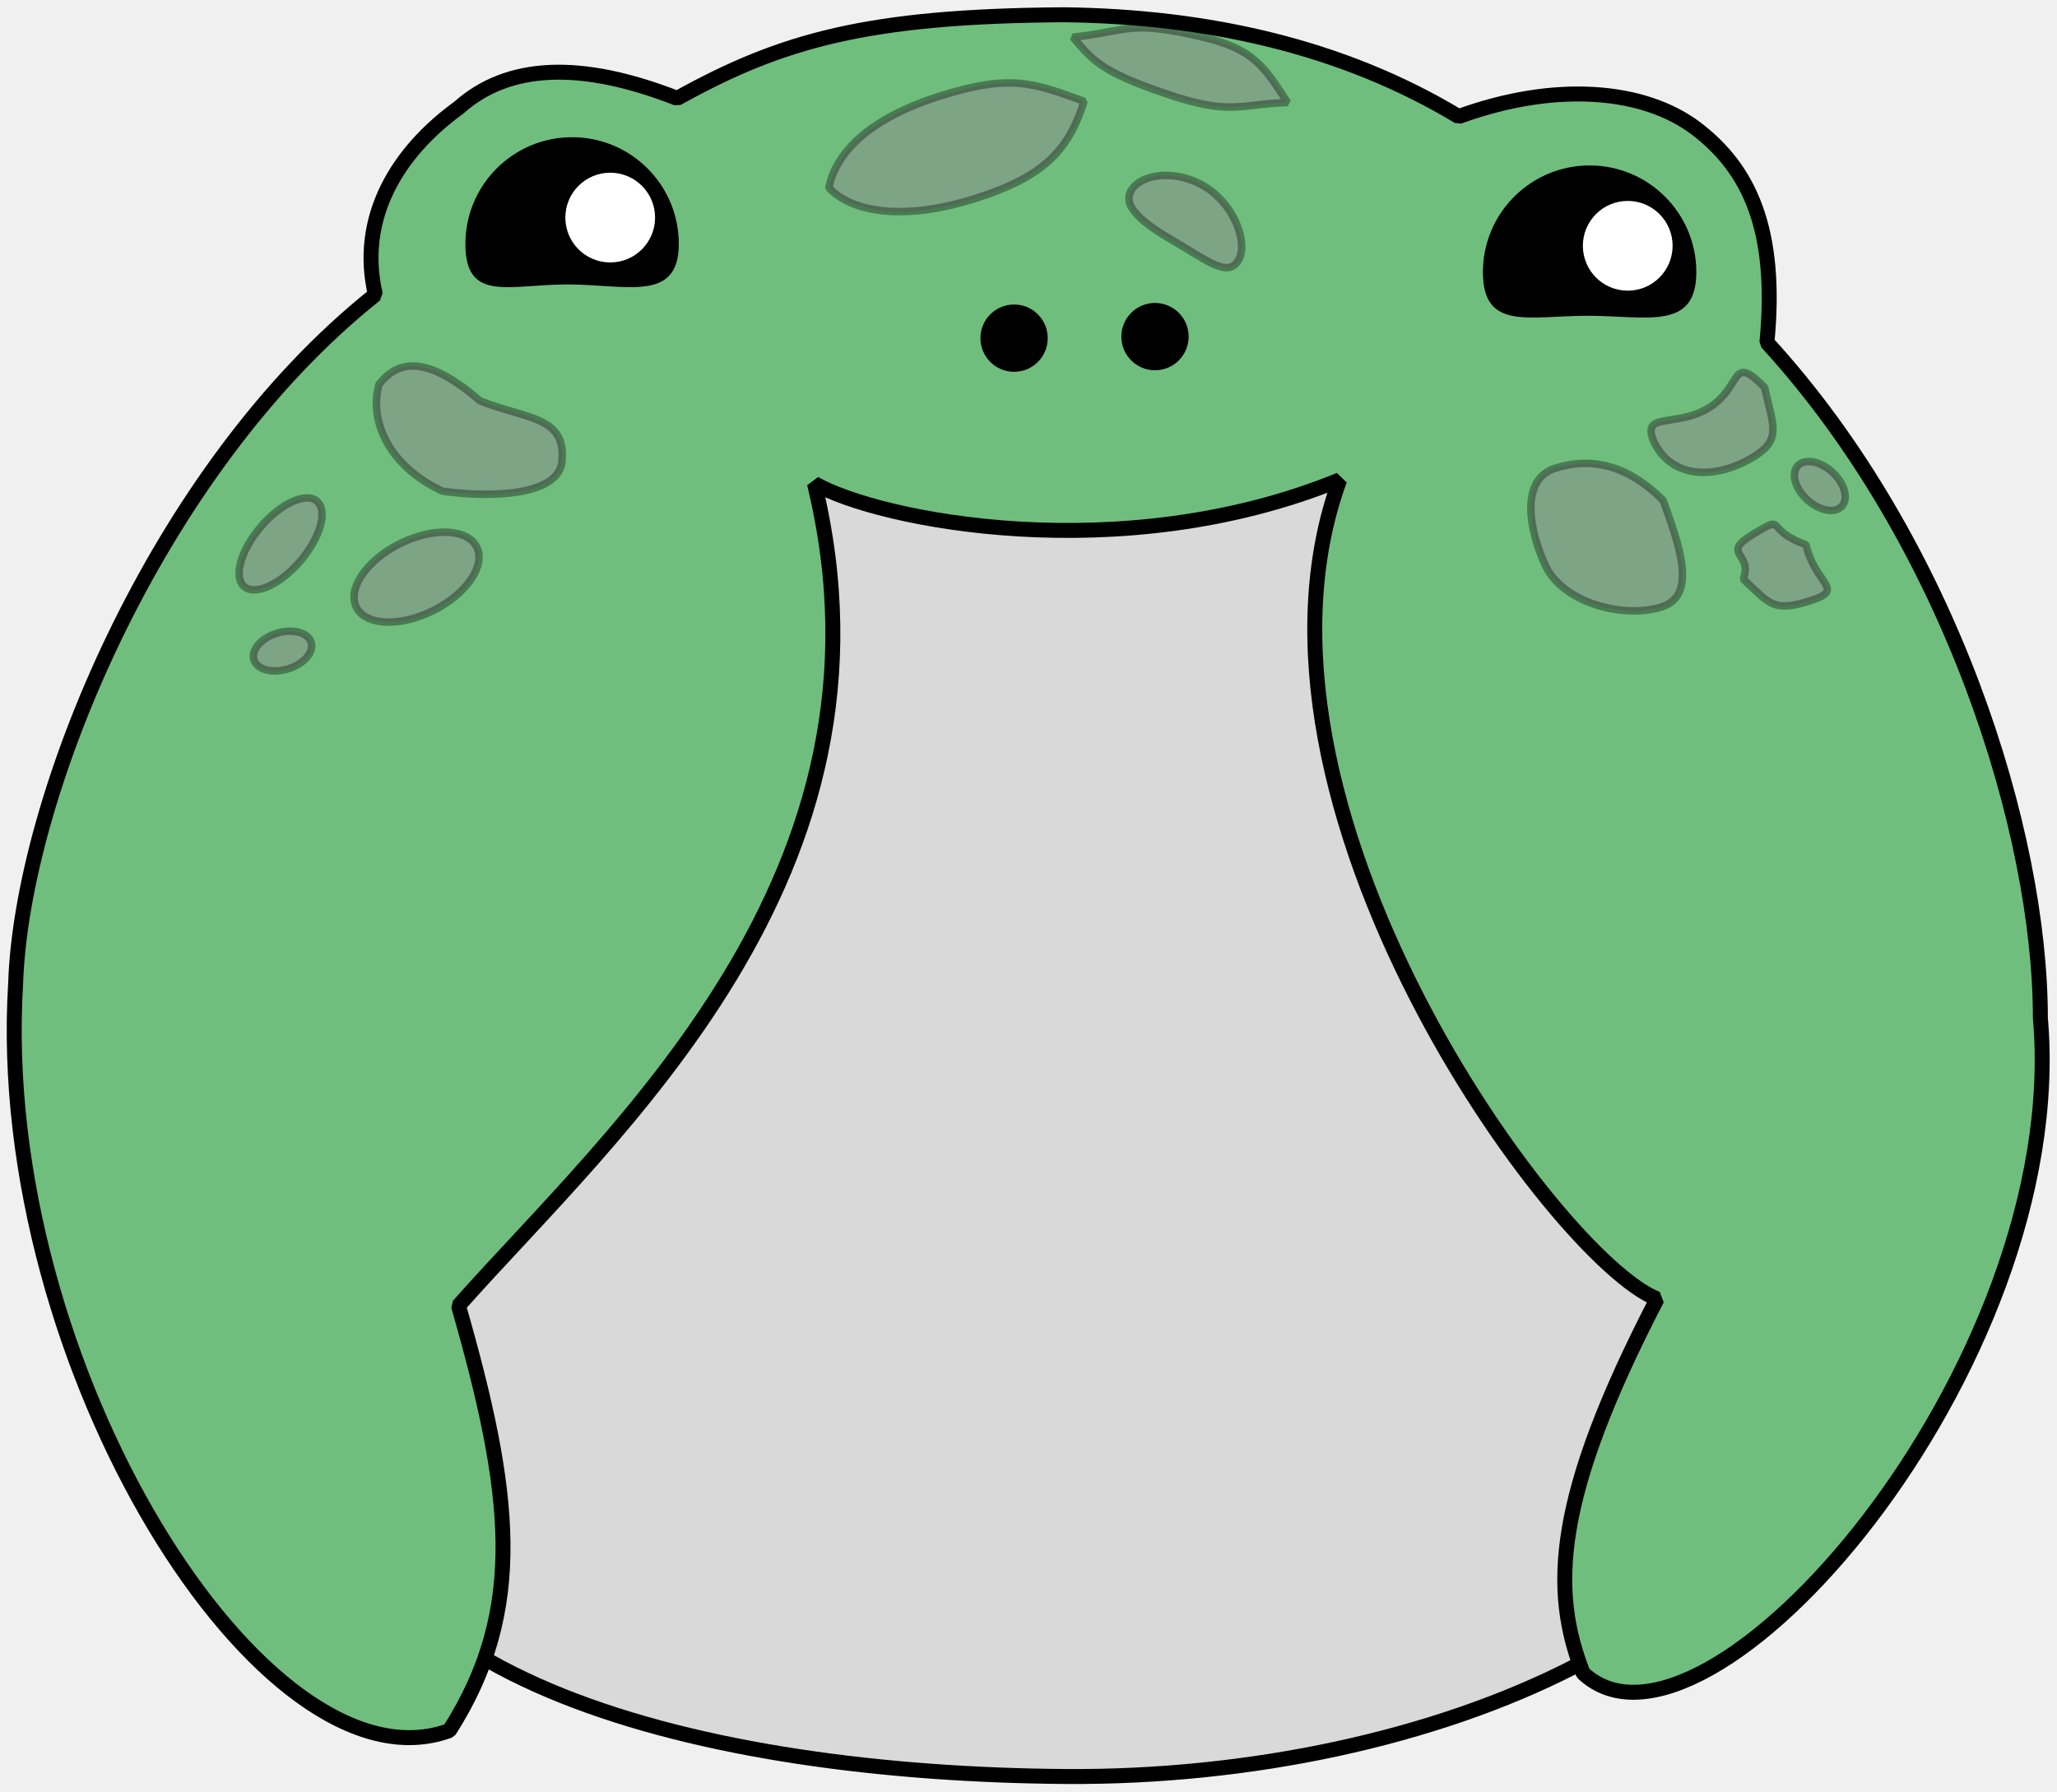
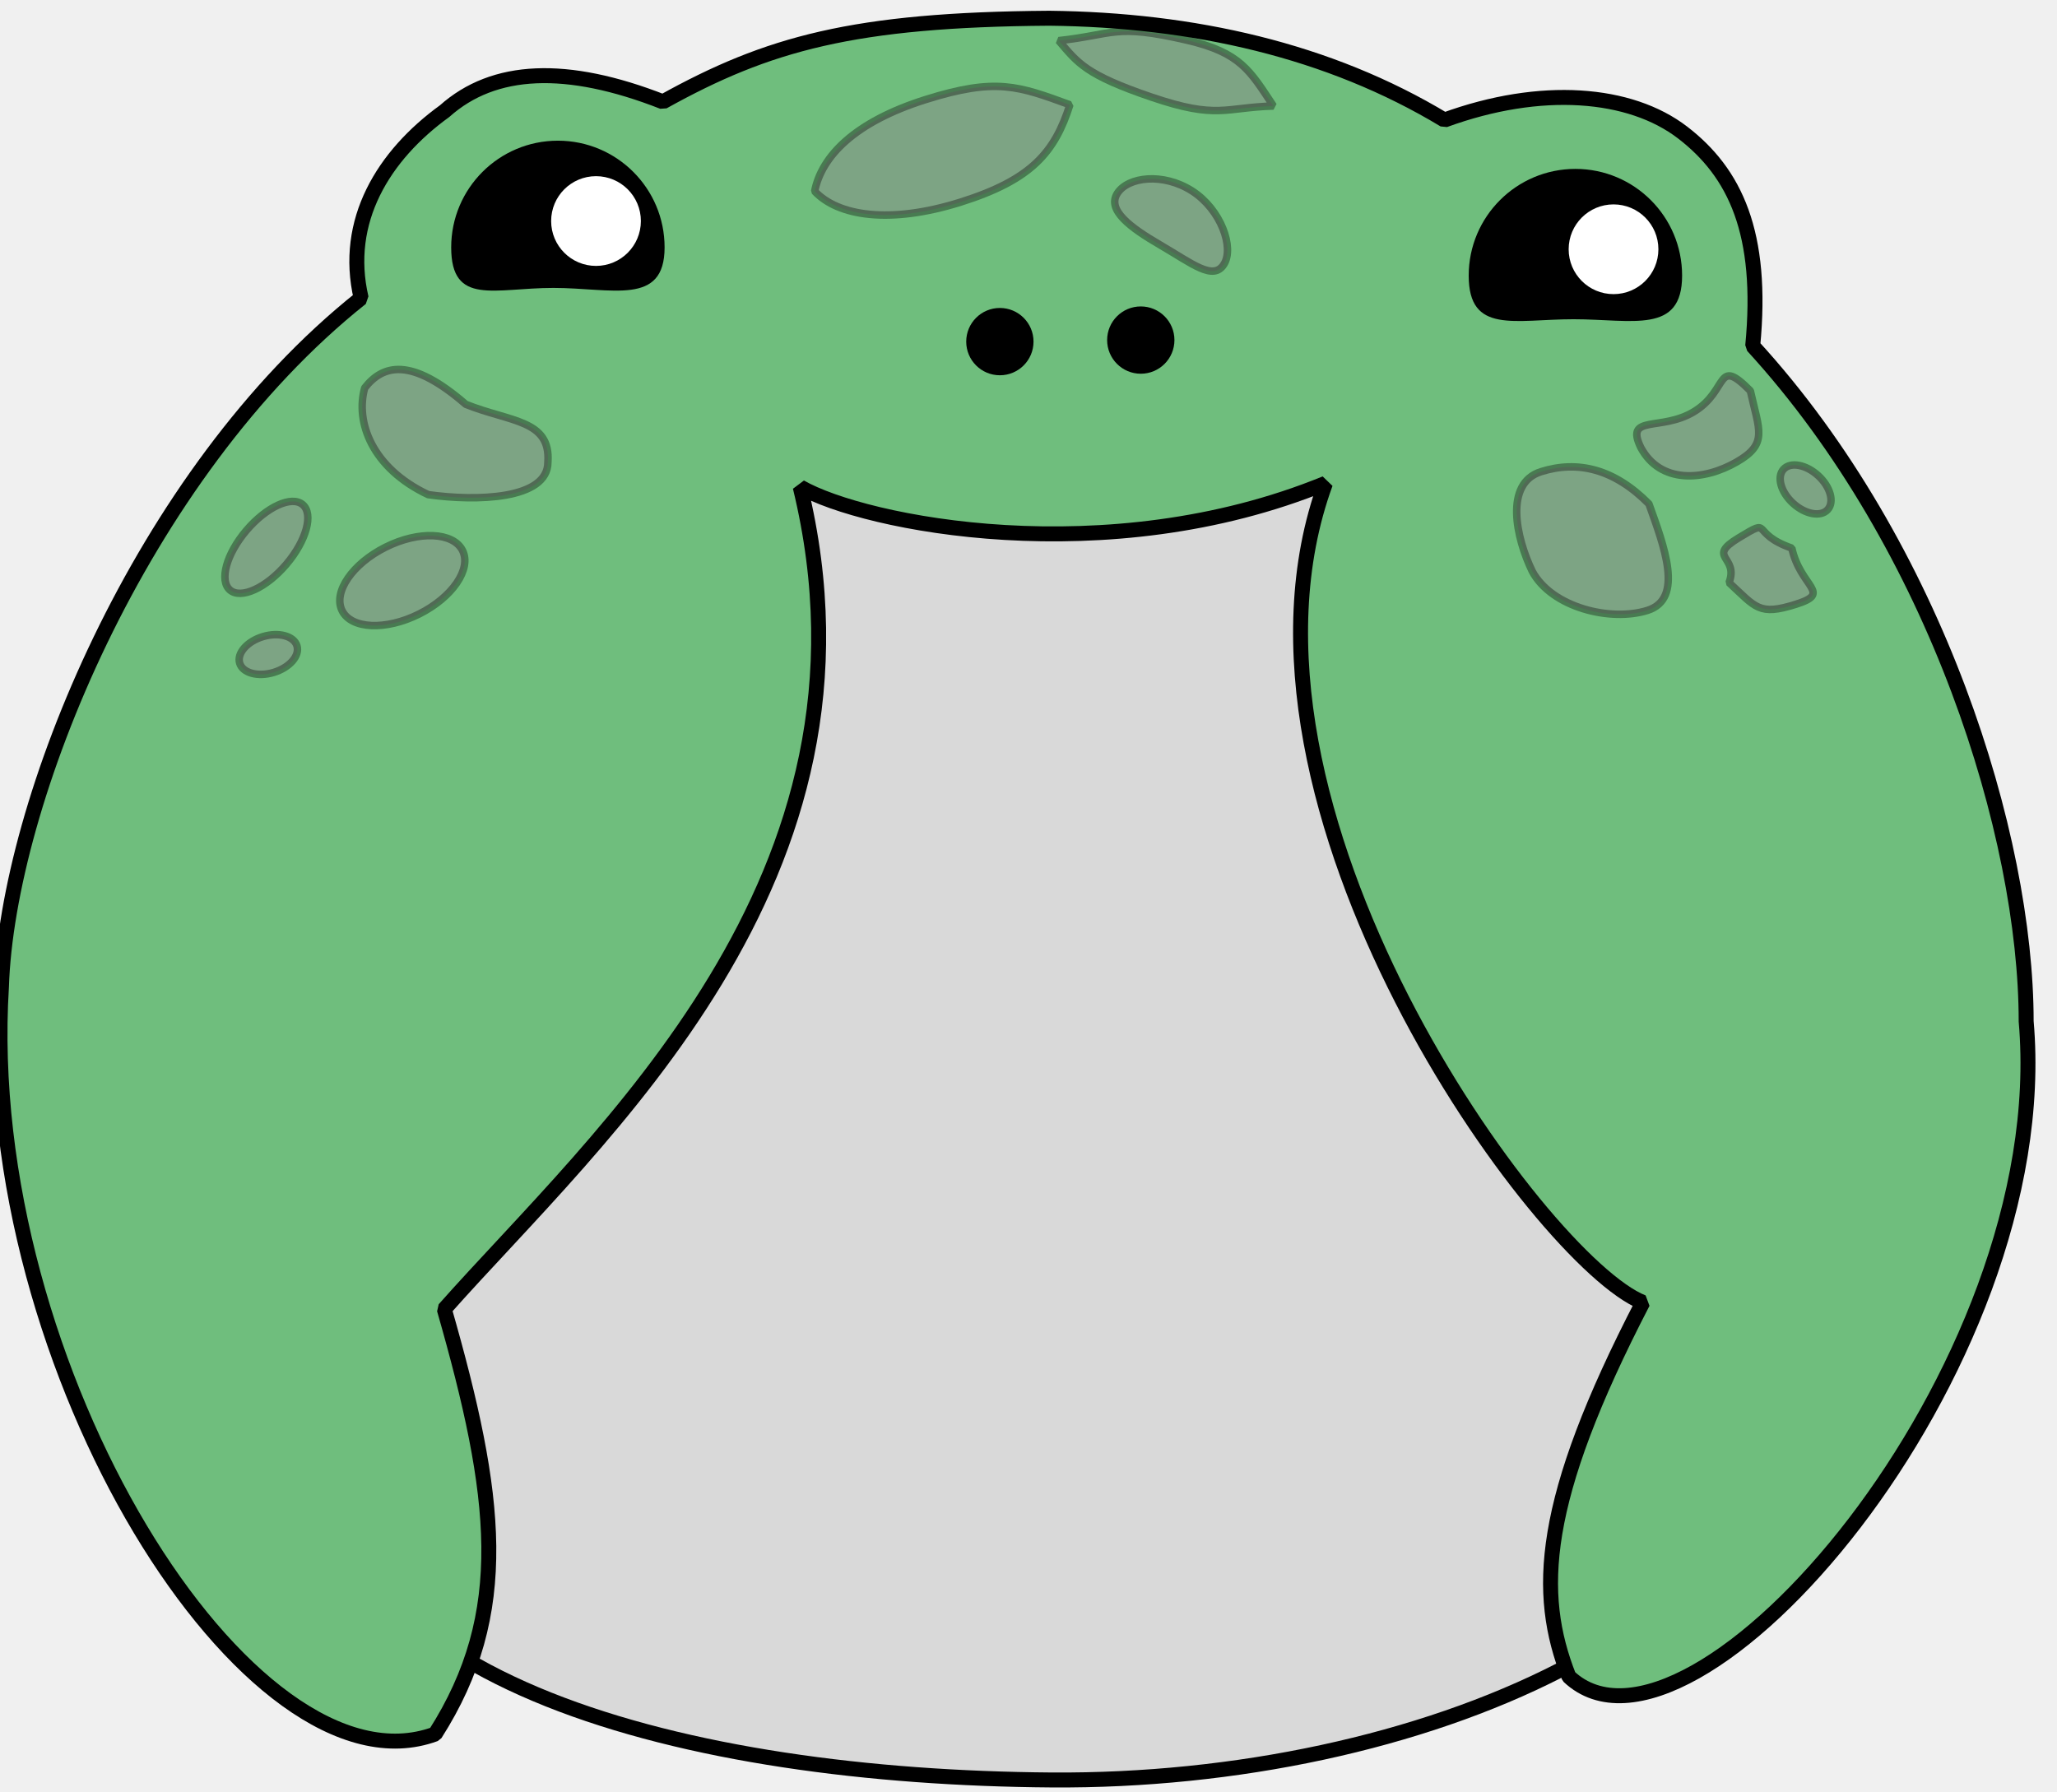
- <svg xmlns="http://www.w3.org/2000/svg" width="275.04pt" height="239.52pt" viewBox="0 0 275.04 239.52">
+ <svg xmlns="http://www.w3.org/2000/svg" class="frog-broke" viewBox="0 0 275.04 239.52">
  <defs />
-   <g id="group0" transform="matrix(1 0 0 1 1.900105 -0.4639471)" fill="none">
+   <g id="group0" fill="none">
    <path id="shape0" transform="matrix(1 0 0 1 42.43082 48.87941)" fill="#d9d9d9" fill-rule="evenodd" stroke="#000000" stroke-width="2" stroke-linecap="square" stroke-linejoin="bevel" d="M197.244 134.235C197.244 100.546 147.322 0 98.82 0C50.317 0 5.32907e-15 108.895 0 142.584C-5.32907e-15 176.274 49.66 188.775 98.162 189.126C147.322 189.481 197.244 167.925 197.244 134.235Z" />
    <path id="shape1" transform="matrix(1 0 0 1 -6.75616490752873e-07 2.437013)" fill="#6fbe7d" fill-rule="evenodd" stroke="#000000" stroke-width="2" stroke-linecap="square" stroke-linejoin="bevel" d="M48.288 37.42C18.661 60.998 0.973 105.117 0.192 129.518C-2.969 180.587 33.528 238.503 58.186 229.427C68.527 213.225 66.562 197.604 59.406 172.624C79.964 149.431 119.744 115.113 106.996 62.679C115.586 67.61 148.046 74.135 177.228 62.191C161.459 105.384 206.049 166.325 219.666 171.709C205.862 198.343 205.402 210.623 209.769 221.739C225.994 237.031 275.013 180.981 270.917 134.125C270.917 109.334 258.937 70.67 234.354 43.812C235.813 28.718 231.988 20.662 224.974 15.278C217.961 9.893 206.047 8.897 193.137 13.613C177.654 4.263 159.526 0.218 140.296 0C114.137 0.187 102.662 3.384 88.643 11.176C75.761 6.129 66.03 6.545 59.449 12.424C51.27 18.343 45.877 27.108 48.288 37.42Z" />
    <path id="shape2" transform="matrix(1 0 0 1 60.32823 18.81074)" fill="#000000" fill-rule="evenodd" stroke-opacity="0" stroke="#000000" stroke-width="0" stroke-linecap="square" stroke-linejoin="bevel" d="M28.534 14.267C28.534 6.388 22.147 4.82464e-16 14.267 0C6.388 -4.82464e-16 9.64929e-16 6.388 0 14.267C-9.64929e-16 22.147 5.784 19.687 13.664 19.687C21.543 19.687 28.534 22.147 28.534 14.267Z" />
    <ellipse id="shape3" transform="matrix(1 0 0 1 75.1919 25.05614)" rx="4.5" ry="4.5" cx="4.5" cy="4.5" fill="#ffffff" fill-rule="evenodd" stroke="#ffffff" stroke-width="3" stroke-linecap="square" stroke-linejoin="bevel" />
    <path id="shape01" transform="matrix(1 0 0 1 196.3796 22.58441)" fill="#000000" fill-rule="evenodd" stroke-opacity="0" stroke="#000000" stroke-width="0" stroke-linecap="square" stroke-linejoin="bevel" d="M28.534 14.267C28.534 6.388 22.147 4.82464e-16 14.267 0C6.388 -4.82464e-16 9.64929e-16 6.388 0 14.267C-9.64929e-16 22.147 6.143 20.101 14.023 20.101C21.902 20.101 28.534 22.147 28.534 14.267Z" />
    <ellipse id="shape11" transform="matrix(1 0 0 1 211.2433 28.82981)" rx="4.5" ry="4.5" cx="4.5" cy="4.5" fill="#ffffff" fill-rule="evenodd" stroke="#ffffff" stroke-width="3" stroke-linecap="square" stroke-linejoin="bevel" />
    <ellipse id="shape4" transform="matrix(1 0 0 1 148.0338 40.97363)" rx="4.5" ry="4.5" cx="4.5" cy="4.5" fill="#000000" fill-rule="evenodd" stroke-opacity="0" stroke="#000000" stroke-width="0" stroke-linecap="square" stroke-linejoin="bevel" />
    <ellipse id="shape011" transform="matrix(0.9999999 0 0 0.9999999 129.1919 41.17883)" rx="4.5" ry="4.5" cx="4.5" cy="4.5" fill="#000000" fill-rule="evenodd" stroke-opacity="0" stroke="#000000" stroke-width="0" stroke-linecap="square" stroke-linejoin="bevel" />
    <path id="shape5" transform="matrix(0.8428143 0.5382044 -0.5382044 0.8428143 152.4374 21.09316)" fill="#8c8c8c" fill-opacity="0.51" fill-rule="evenodd" stroke-opacity="0.353" stroke="#000000" stroke-width="1" stroke-linecap="square" stroke-linejoin="bevel" d="M17.119 5.988C17.119 3.342 12.834 2.22045e-16 8.249 0C3.664 -2.22045e-16 5.61475e-16 2.999 0 5.646C-5.61475e-16 8.292 3.899 8.572 8.554 8.38C13.511 8.177 17.119 8.635 17.119 5.988Z" />
    <path id="shape6" transform="matrix(0.9538108 -0.300408 0.300408 0.9538108 106.7556 18.67128)" fill="#8c8c8c" fill-opacity="0.51" fill-rule="evenodd" stroke-opacity="0.353" stroke="#000000" stroke-width="1" stroke-linecap="square" stroke-linejoin="bevel" d="M36.021 6.46C30.236 2.022 27.761 2.22045e-16 17.82 0C7.879 -2.22045e-16 2.29 3.053 0 7.233C1.967 11.334 8.241 14.483 18.183 14.483C28.124 14.483 32.175 11.915 36.021 6.46Z" />
    <path id="shape02" transform="matrix(0.946711 0.3220841 -0.3220841 0.946711 143.407 -6.57221903566096e-08)" fill="#8c8c8c" fill-opacity="0.51" fill-rule="evenodd" stroke-opacity="0.353" stroke="#000000" stroke-width="1" stroke-linecap="square" stroke-linejoin="bevel" d="M29.997 4.769C25.506 1.308 23.553 -0.585 16.178 0.162C6.256 1.166 6.811 2.573 0 5.738C3.425 7.773 4.899 8.893 14.195 8.893C23.491 8.893 23.882 7.051 29.997 4.769Z" />
    <ellipse id="shape7" transform="matrix(0.7616058 0.6480405 -0.6480405 0.7616058 37.81058 65.2087)" rx="3.5" ry="7.5" cx="3.5" cy="7.5" fill="#8c8c8c" fill-opacity="0.51" fill-rule="evenodd" stroke-opacity="0.353" stroke="#000000" stroke-width="1" stroke-linecap="square" stroke-linejoin="bevel" />
    <path id="shape8" transform="matrix(1 0 0 1 48.42742 49.4048)" fill="#8c8c8c" fill-opacity="0.51" fill-rule="evenodd" stroke-opacity="0.353" stroke="#000000" stroke-width="1" stroke-linecap="square" stroke-linejoin="bevel" d="M24.832 12.389C25.222 6.703 19.837 7.054 13.854 4.66C6.491 -1.735 2.73 -0.609 0.339 2.465C-0.937 6.992 1.284 13.179 8.828 16.736C15.202 17.636 24.832 17.438 24.832 12.389Z" />
    <ellipse id="shape9" transform="matrix(0.4467076 0.89468 -0.89468 0.4467076 59.61247 69.14107)" rx="5" ry="9" cx="5" cy="9" fill="#8c8c8c" fill-opacity="0.51" fill-rule="evenodd" stroke-opacity="0.353" stroke="#000000" stroke-width="1" stroke-linecap="square" stroke-linejoin="bevel" />
    <ellipse id="shape10" transform="matrix(0.2886271 0.9574415 -0.9574415 0.2886271 38.9856 83.96984)" rx="2.5" ry="4" cx="2.5" cy="4" fill="#8c8c8c" fill-opacity="0.51" fill-rule="evenodd" stroke-opacity="0.353" stroke="#000000" stroke-width="1" stroke-linecap="square" stroke-linejoin="bevel" />
    <path id="shape03" transform="matrix(0.9538108 -0.300408 0.300408 0.9538108 200.9342 64.681)" fill="#8c8c8c" fill-opacity="0.51" fill-rule="evenodd" stroke-opacity="0.353" stroke="#000000" stroke-width="1" stroke-linecap="square" stroke-linejoin="bevel" d="M17.831 8.445C14.82 2.597 10.533 2.22045e-16 5.358 0C0.183 -2.22045e-16 -0.481 7.433 0.244 12.353C1.268 17.757 8.194 21.967 13.369 21.967C18.544 21.967 18.056 14.387 17.831 8.445Z" />
    <path id="shape04" transform="matrix(0.9538108 -0.300408 0.300408 0.9538108 217.6163 54.50013)" fill="#8c8c8c" fill-opacity="0.51" fill-rule="evenodd" stroke-opacity="0.353" stroke="#000000" stroke-width="1" stroke-linecap="square" stroke-linejoin="bevel" d="M16.337 2.795C13.326 -3.053 13.645 1.886 8.314 3.19C3.288 4.42 -0.639 0.71 0.087 5.629C1.11 11.033 6.689 12.432 11.742 11.317C16.514 10.264 15.866 8.196 16.337 2.795Z" />
    <path id="shape05" transform="matrix(0.9538107 -0.300408 0.300408 0.9538107 229.4314 72.32651)" fill="#8c8c8c" fill-opacity="0.51" fill-rule="evenodd" stroke-opacity="0.353" stroke="#000000" stroke-width="1" stroke-linecap="square" stroke-linejoin="bevel" d="M9.392 3.973C4.489 0.319 8.358 -0.775 3.027 0.528C-2 1.758 2.37 2.852 0 5.852C2.437 10.104 2.461 11.295 7.636 11.295C12.81 11.295 8.921 9.374 9.392 3.973Z" />
    <ellipse id="shape06" transform="matrix(-0.6753548 0.737493 -0.737493 -0.6753548 246.0642 66.30411)" rx="2.5" ry="4" cx="2.5" cy="4" fill="#8c8c8c" fill-opacity="0.51" fill-rule="evenodd" stroke-opacity="0.353" stroke="#000000" stroke-width="1" stroke-linecap="square" stroke-linejoin="bevel" />
  </g>
</svg>
